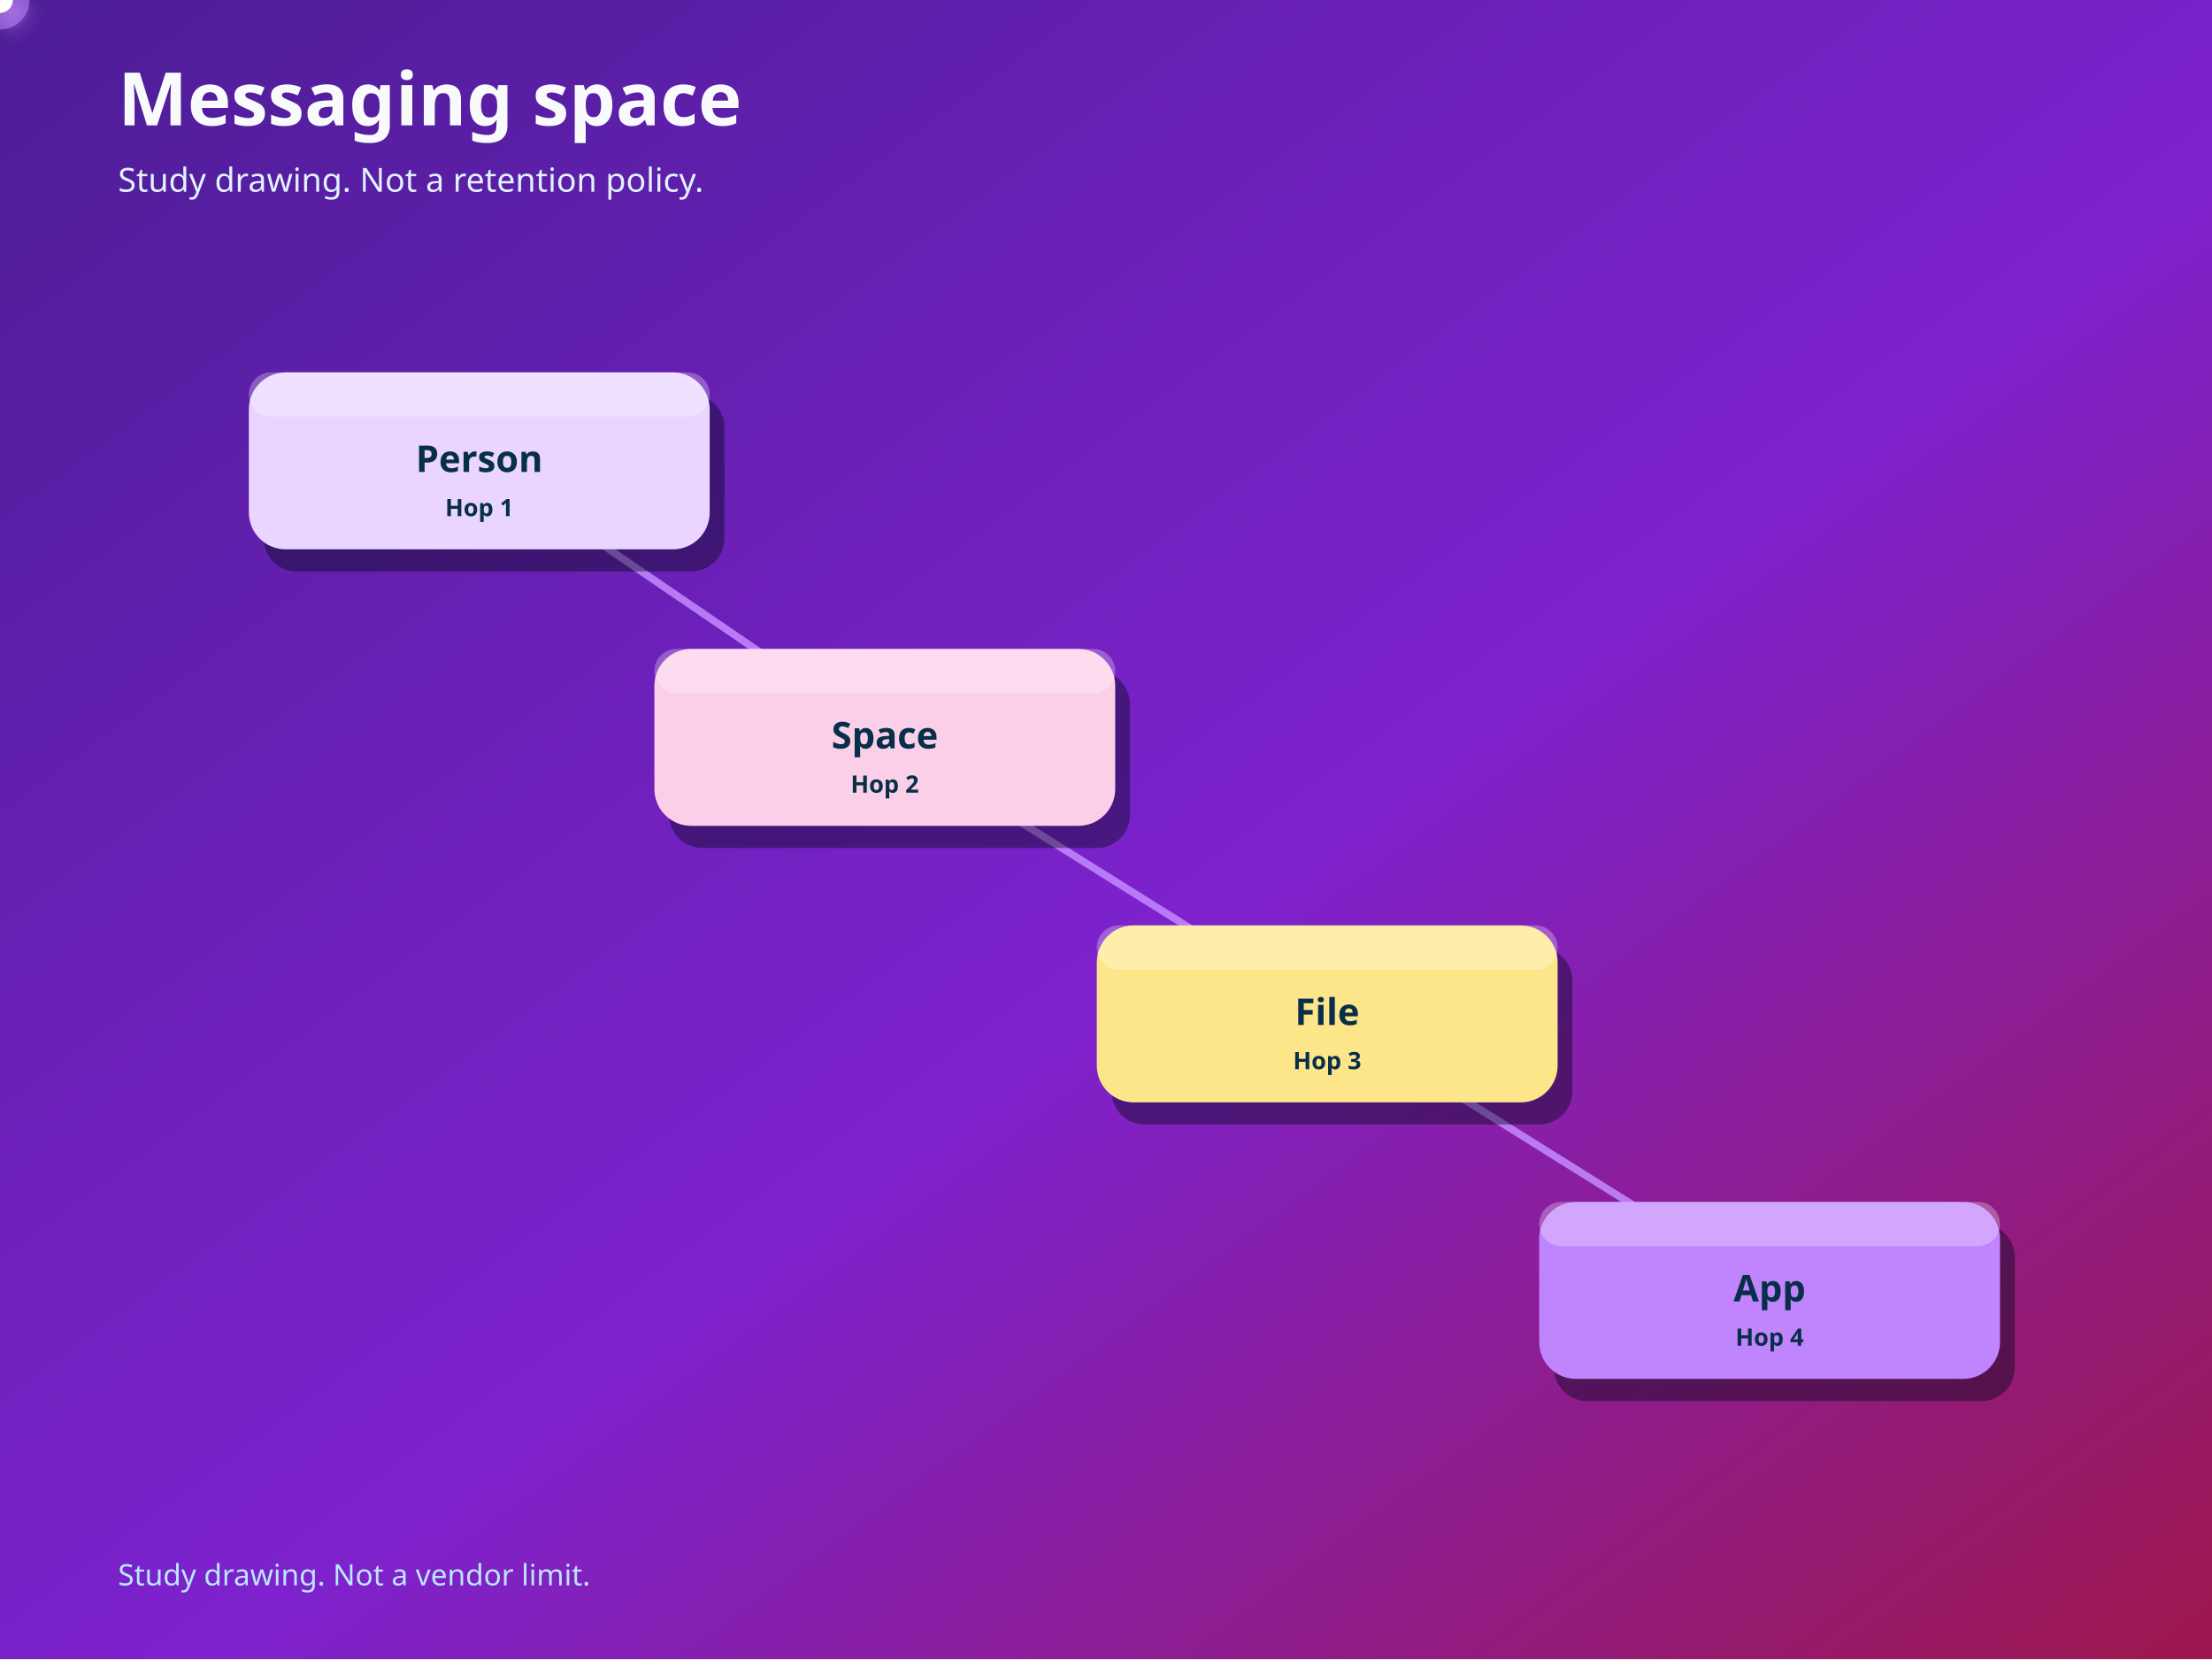
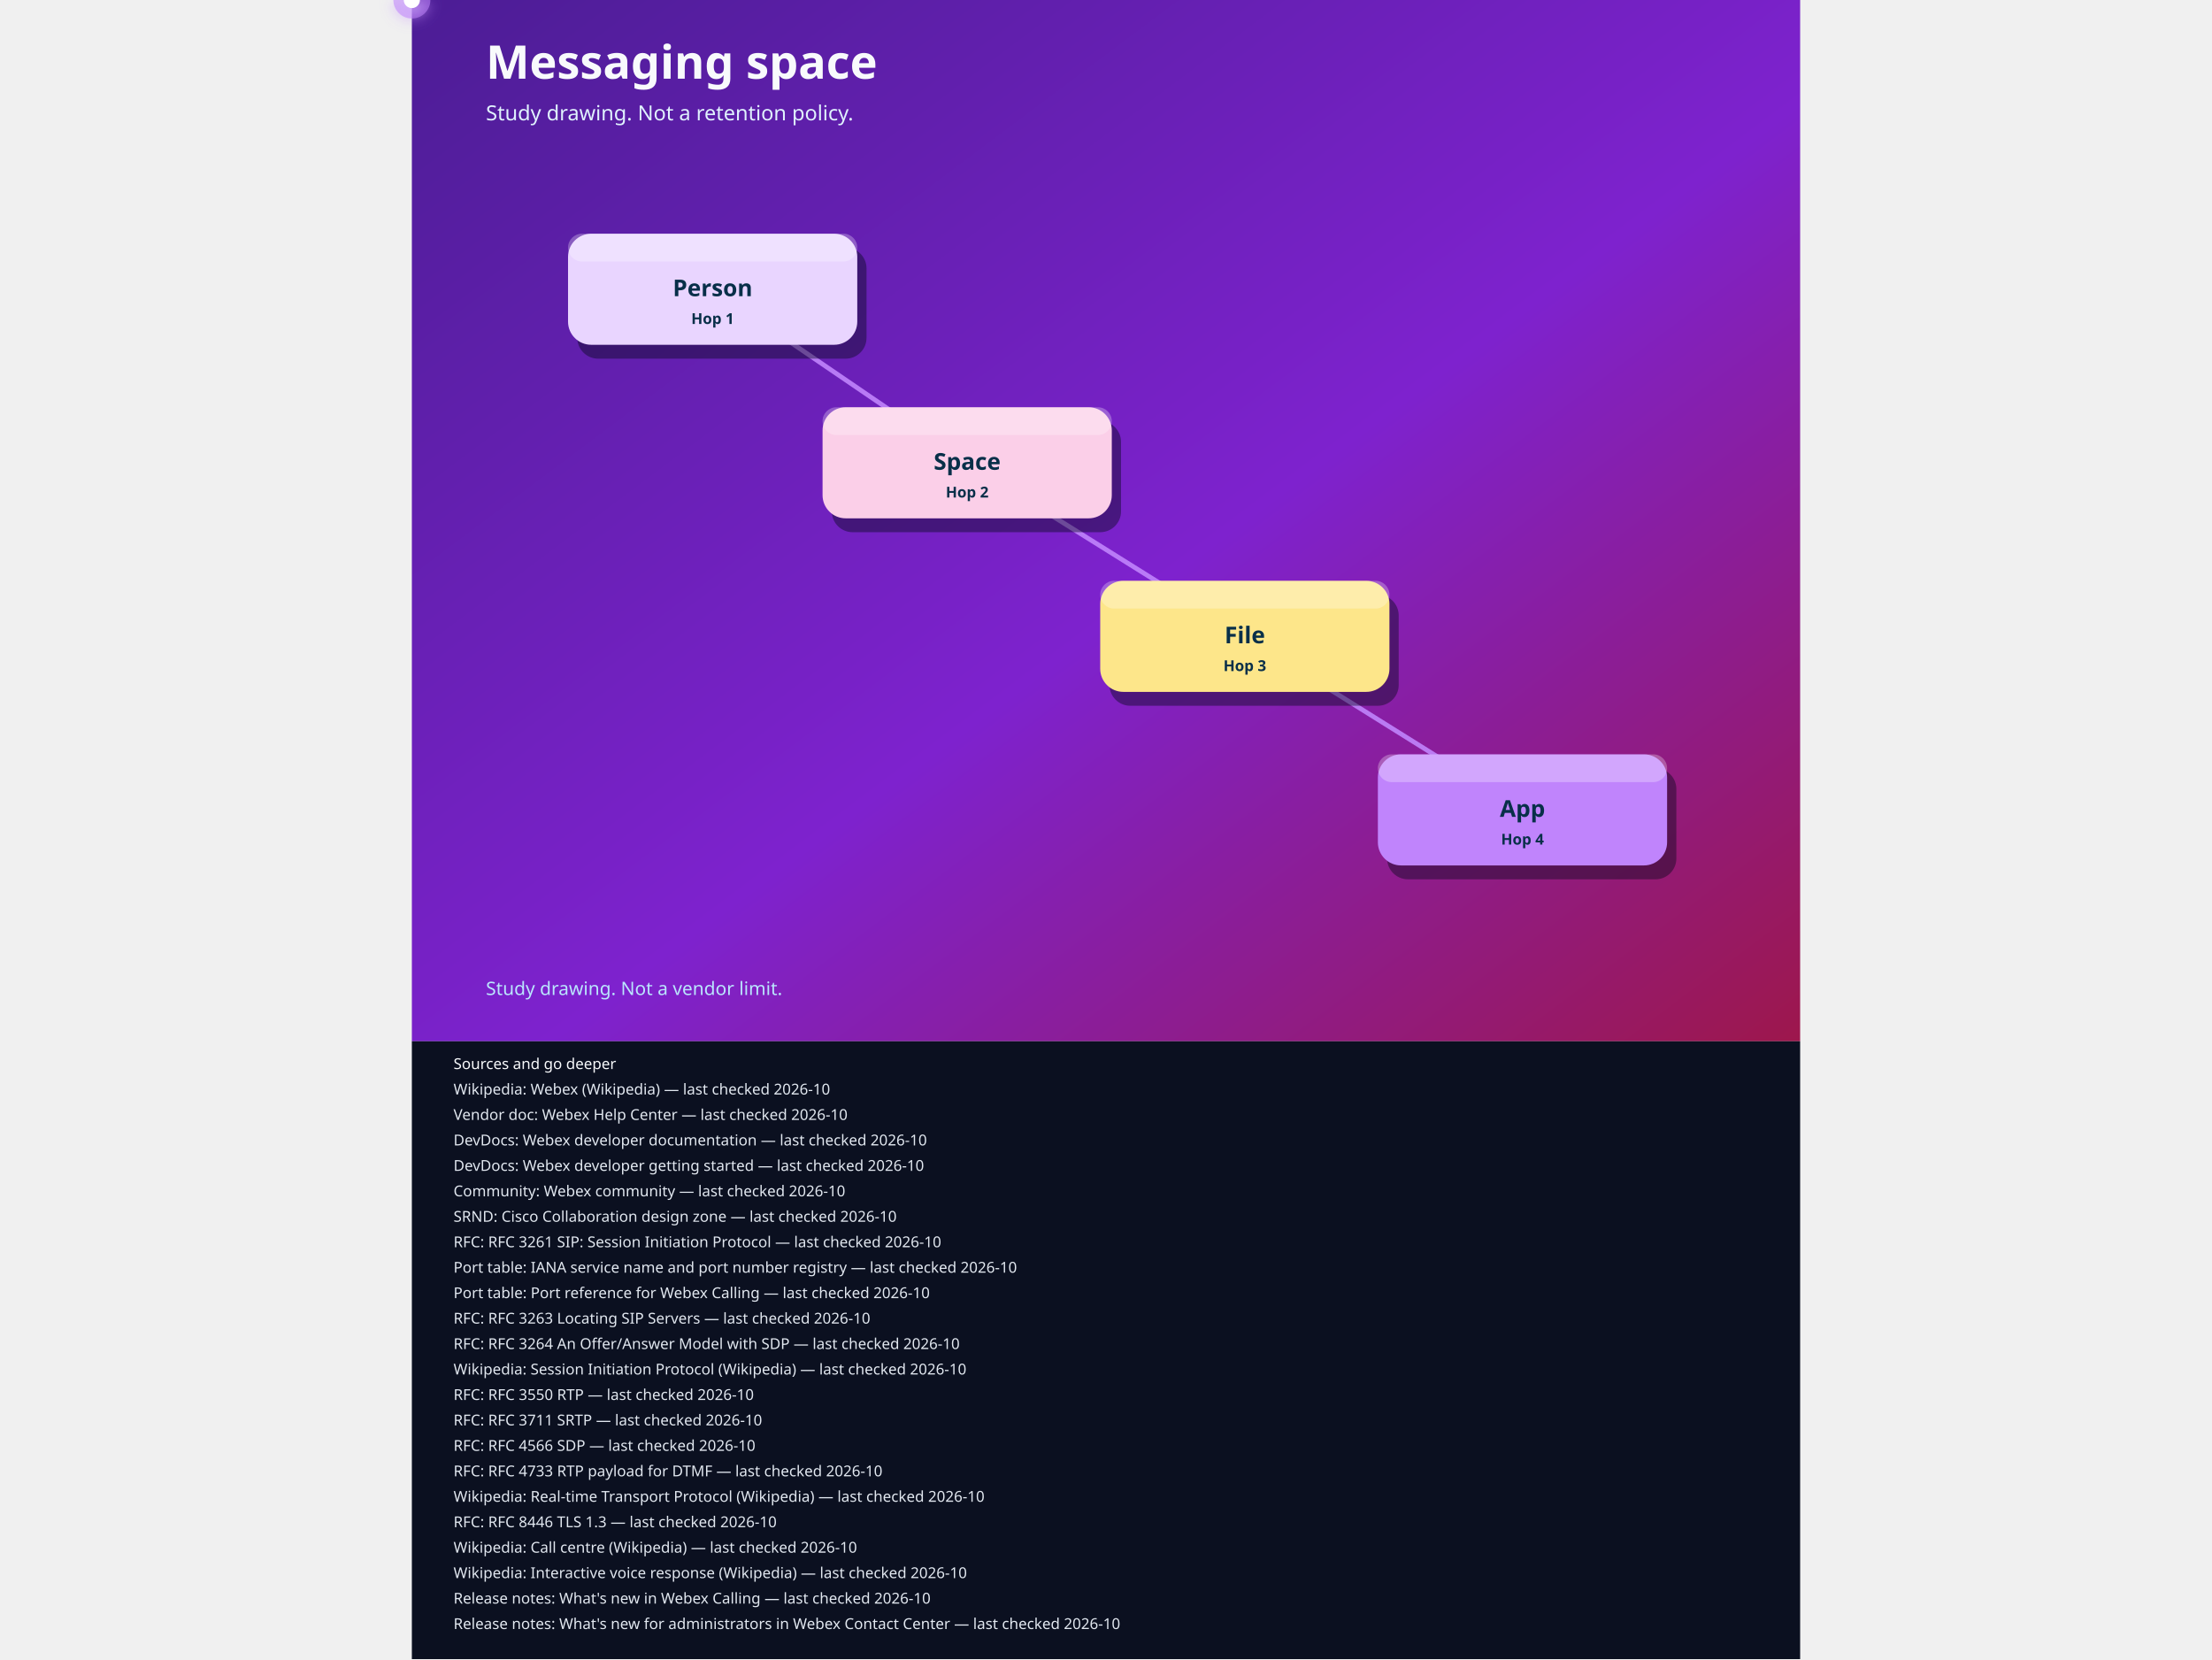
- <svg xmlns="http://www.w3.org/2000/svg" width="1200" height="900" viewBox="0 0 1200 900" role="img" aria-label="Messaging space">
+ <svg xmlns="http://www.w3.org/2000/svg" data-src-base="900" width="1200" height="900" viewBox="0 0 1200 1434" role="img" aria-label="Messaging space">
  <defs>
    <linearGradient id="messagingspacesky" x1="0" y1="0" x2="1" y2="1">
      <stop offset="0" stop-color="#4c1d95" />
      <stop offset="0.55" stop-color="#7e22ce" />
      <stop offset="1" stop-color="#9d174d" />
    </linearGradient>
    <filter id="messagingspaceglow" x="-40%" y="-40%" width="180%" height="180%">
      <feGaussianBlur stdDeviation="6" result="b" />
      <feMerge>
        <feMergeNode in="b" />
        <feMergeNode in="SourceGraphic" />
      </feMerge>
    </filter>
  </defs>
  <rect width="1200" height="900" fill="url(#messagingspacesky)" />
  <text x="64" y="68" fill="#f8fafc" font-size="40" font-family="system-ui,sans-serif" font-weight="800">Messaging space</text>
  <text x="64" y="104" fill="#e0f2fe" font-size="18" font-family="system-ui,sans-serif">Study drawing. Not a retention policy.</text>
  <path d="M 260 250 L 480 400 L 720 550 L 960 700" fill="none" stroke="#c084fc" stroke-width="4" stroke-linecap="round" opacity="0.9" />
  <g class="hop">
    <rect x="143" y="214" width="250" height="96" rx="18" fill="#020617" opacity="0.42" />
    <rect x="135" y="202" width="250" height="96" rx="20" fill="#e9d5ff" />
    <rect x="135" y="202" width="250" height="24" rx="12" fill="#ffffff" opacity="0.28" />
    <text x="260" y="256" text-anchor="middle" fill="#082f49" font-size="20" font-family="system-ui,sans-serif" font-weight="800">Person</text>
    <text x="260" y="280" text-anchor="middle" fill="#082f49" font-size="13" font-family="system-ui,sans-serif" font-weight="700">Hop 1</text>
  </g>
  <g class="hop">
    <rect x="363" y="364" width="250" height="96" rx="18" fill="#020617" opacity="0.42" />
    <rect x="355" y="352" width="250" height="96" rx="20" fill="#fbcfe8" />
    <rect x="355" y="352" width="250" height="24" rx="12" fill="#ffffff" opacity="0.28" />
    <text x="480" y="406" text-anchor="middle" fill="#082f49" font-size="20" font-family="system-ui,sans-serif" font-weight="800">Space</text>
    <text x="480" y="430" text-anchor="middle" fill="#082f49" font-size="13" font-family="system-ui,sans-serif" font-weight="700">Hop 2</text>
  </g>
  <g class="hop">
    <rect x="603" y="514" width="250" height="96" rx="18" fill="#020617" opacity="0.42" />
    <rect x="595" y="502" width="250" height="96" rx="20" fill="#fde68a" />
    <rect x="595" y="502" width="250" height="24" rx="12" fill="#ffffff" opacity="0.28" />
    <text x="720" y="556" text-anchor="middle" fill="#082f49" font-size="20" font-family="system-ui,sans-serif" font-weight="800">File</text>
    <text x="720" y="580" text-anchor="middle" fill="#082f49" font-size="13" font-family="system-ui,sans-serif" font-weight="700">Hop 3</text>
  </g>
  <g class="hop">
    <rect x="843" y="664" width="250" height="96" rx="18" fill="#020617" opacity="0.42" />
    <rect x="835" y="652" width="250" height="96" rx="20" fill="#c084fc" />
    <rect x="835" y="652" width="250" height="24" rx="12" fill="#ffffff" opacity="0.28" />
    <text x="960" y="706" text-anchor="middle" fill="#082f49" font-size="20" font-family="system-ui,sans-serif" font-weight="800">App</text>
    <text x="960" y="730" text-anchor="middle" fill="#082f49" font-size="13" font-family="system-ui,sans-serif" font-weight="700">Hop 4</text>
  </g>
  <g filter="url(#messagingspaceglow)">
    <animateMotion dur="6.6s" repeatCount="indefinite" path="M 260 250 L 480 400 L 720 550 L 960 700" />
    <circle r="16" fill="#c084fc" opacity="0.55" />
    <circle r="7" fill="#ffffff" />
  </g>
  <text x="64" y="860" fill="#bae6fd" font-size="16" font-family="system-ui,sans-serif">Study drawing. Not a vendor limit.</text>
+   <g id="go-deeper">
+     <rect x="0" y="900" width="1200" height="534" fill="#0b1020" />
+     <text x="36" y="924" fill="#f8fafc" font-size="13" font-family="system-ui,sans-serif">Sources and go deeper</text>
+     <a href="https://en.wikipedia.org/wiki/Webex">
+       <text x="36" y="946" fill="#e2e8f0" font-size="13" font-family="system-ui,sans-serif">Wikipedia: Webex (Wikipedia) — last checked 2026-10</text>
+     </a>
+     <a href="https://help.webex.com/">
+       <text x="36" y="968" fill="#e2e8f0" font-size="13" font-family="system-ui,sans-serif">Vendor doc: Webex Help Center — last checked 2026-10</text>
+     </a>
+     <a href="https://developer.webex.com/">
+       <text x="36" y="990" fill="#e2e8f0" font-size="13" font-family="system-ui,sans-serif">DevDocs: Webex developer documentation — last checked 2026-10</text>
+     </a>
+     <a href="https://developer.webex.com/docs/getting-started">
+       <text x="36" y="1012" fill="#e2e8f0" font-size="13" font-family="system-ui,sans-serif">DevDocs: Webex developer getting started — last checked 2026-10</text>
+     </a>
+     <a href="https://help.webex.com/community">
+       <text x="36" y="1034" fill="#e2e8f0" font-size="13" font-family="system-ui,sans-serif">Community: Webex community — last checked 2026-10</text>
+     </a>
+     <a href="https://www.cisco.com/c/en/us/solutions/enterprise/design-zone-collaboration/index.html">
+       <text x="36" y="1056" fill="#e2e8f0" font-size="13" font-family="system-ui,sans-serif">SRND: Cisco Collaboration design zone — last checked 2026-10</text>
+     </a>
+     <a href="https://www.rfc-editor.org/rfc/rfc3261">
+       <text x="36" y="1078" fill="#e2e8f0" font-size="13" font-family="system-ui,sans-serif">RFC: RFC 3261 SIP: Session Initiation Protocol — last checked 2026-10</text>
+     </a>
+     <a href="https://www.iana.org/assignments/service-names-port-numbers/service-names-port-numbers.xhtml">
+       <text x="36" y="1100" fill="#e2e8f0" font-size="13" font-family="system-ui,sans-serif">Port table: IANA service name and port number registry — last checked 2026-10</text>
+     </a>
+     <a href="https://help.webex.com/article/b2exve">
+       <text x="36" y="1122" fill="#e2e8f0" font-size="13" font-family="system-ui,sans-serif">Port table: Port reference for Webex Calling — last checked 2026-10</text>
+     </a>
+     <a href="https://www.rfc-editor.org/rfc/rfc3263">
+       <text x="36" y="1144" fill="#e2e8f0" font-size="13" font-family="system-ui,sans-serif">RFC: RFC 3263 Locating SIP Servers — last checked 2026-10</text>
+     </a>
+     <a href="https://www.rfc-editor.org/rfc/rfc3264">
+       <text x="36" y="1166" fill="#e2e8f0" font-size="13" font-family="system-ui,sans-serif">RFC: RFC 3264 An Offer/Answer Model with SDP — last checked 2026-10</text>
+     </a>
+     <a href="https://en.wikipedia.org/wiki/Session_Initiation_Protocol">
+       <text x="36" y="1188" fill="#e2e8f0" font-size="13" font-family="system-ui,sans-serif">Wikipedia: Session Initiation Protocol (Wikipedia) — last checked 2026-10</text>
+     </a>
+     <a href="https://www.rfc-editor.org/rfc/rfc3550">
+       <text x="36" y="1210" fill="#e2e8f0" font-size="13" font-family="system-ui,sans-serif">RFC: RFC 3550 RTP — last checked 2026-10</text>
+     </a>
+     <a href="https://www.rfc-editor.org/rfc/rfc3711">
+       <text x="36" y="1232" fill="#e2e8f0" font-size="13" font-family="system-ui,sans-serif">RFC: RFC 3711 SRTP — last checked 2026-10</text>
+     </a>
+     <a href="https://www.rfc-editor.org/rfc/rfc4566">
+       <text x="36" y="1254" fill="#e2e8f0" font-size="13" font-family="system-ui,sans-serif">RFC: RFC 4566 SDP — last checked 2026-10</text>
+     </a>
+     <a href="https://www.rfc-editor.org/rfc/rfc4733">
+       <text x="36" y="1276" fill="#e2e8f0" font-size="13" font-family="system-ui,sans-serif">RFC: RFC 4733 RTP payload for DTMF — last checked 2026-10</text>
+     </a>
+     <a href="https://en.wikipedia.org/wiki/Real-time_Transport_Protocol">
+       <text x="36" y="1298" fill="#e2e8f0" font-size="13" font-family="system-ui,sans-serif">Wikipedia: Real-time Transport Protocol (Wikipedia) — last checked 2026-10</text>
+     </a>
+     <a href="https://www.rfc-editor.org/rfc/rfc8446">
+       <text x="36" y="1320" fill="#e2e8f0" font-size="13" font-family="system-ui,sans-serif">RFC: RFC 8446 TLS 1.3 — last checked 2026-10</text>
+     </a>
+     <a href="https://en.wikipedia.org/wiki/Call_centre">
+       <text x="36" y="1342" fill="#e2e8f0" font-size="13" font-family="system-ui,sans-serif">Wikipedia: Call centre (Wikipedia) — last checked 2026-10</text>
+     </a>
+     <a href="https://en.wikipedia.org/wiki/Interactive_voice_response">
+       <text x="36" y="1364" fill="#e2e8f0" font-size="13" font-family="system-ui,sans-serif">Wikipedia: Interactive voice response (Wikipedia) — last checked 2026-10</text>
+     </a>
+     <a href="https://help.webex.com/article/278bz2">
+       <text x="36" y="1386" fill="#e2e8f0" font-size="13" font-family="system-ui,sans-serif">Release notes: What's new in Webex Calling — last checked 2026-10</text>
+     </a>
+     <a href="https://help.webex.com/article/nv7abhz">
+       <text x="36" y="1408" fill="#e2e8f0" font-size="13" font-family="system-ui,sans-serif">Release notes: What's new for administrators in Webex Contact Center — last checked 2026-10</text>
+     </a>
+   </g>
</svg>
